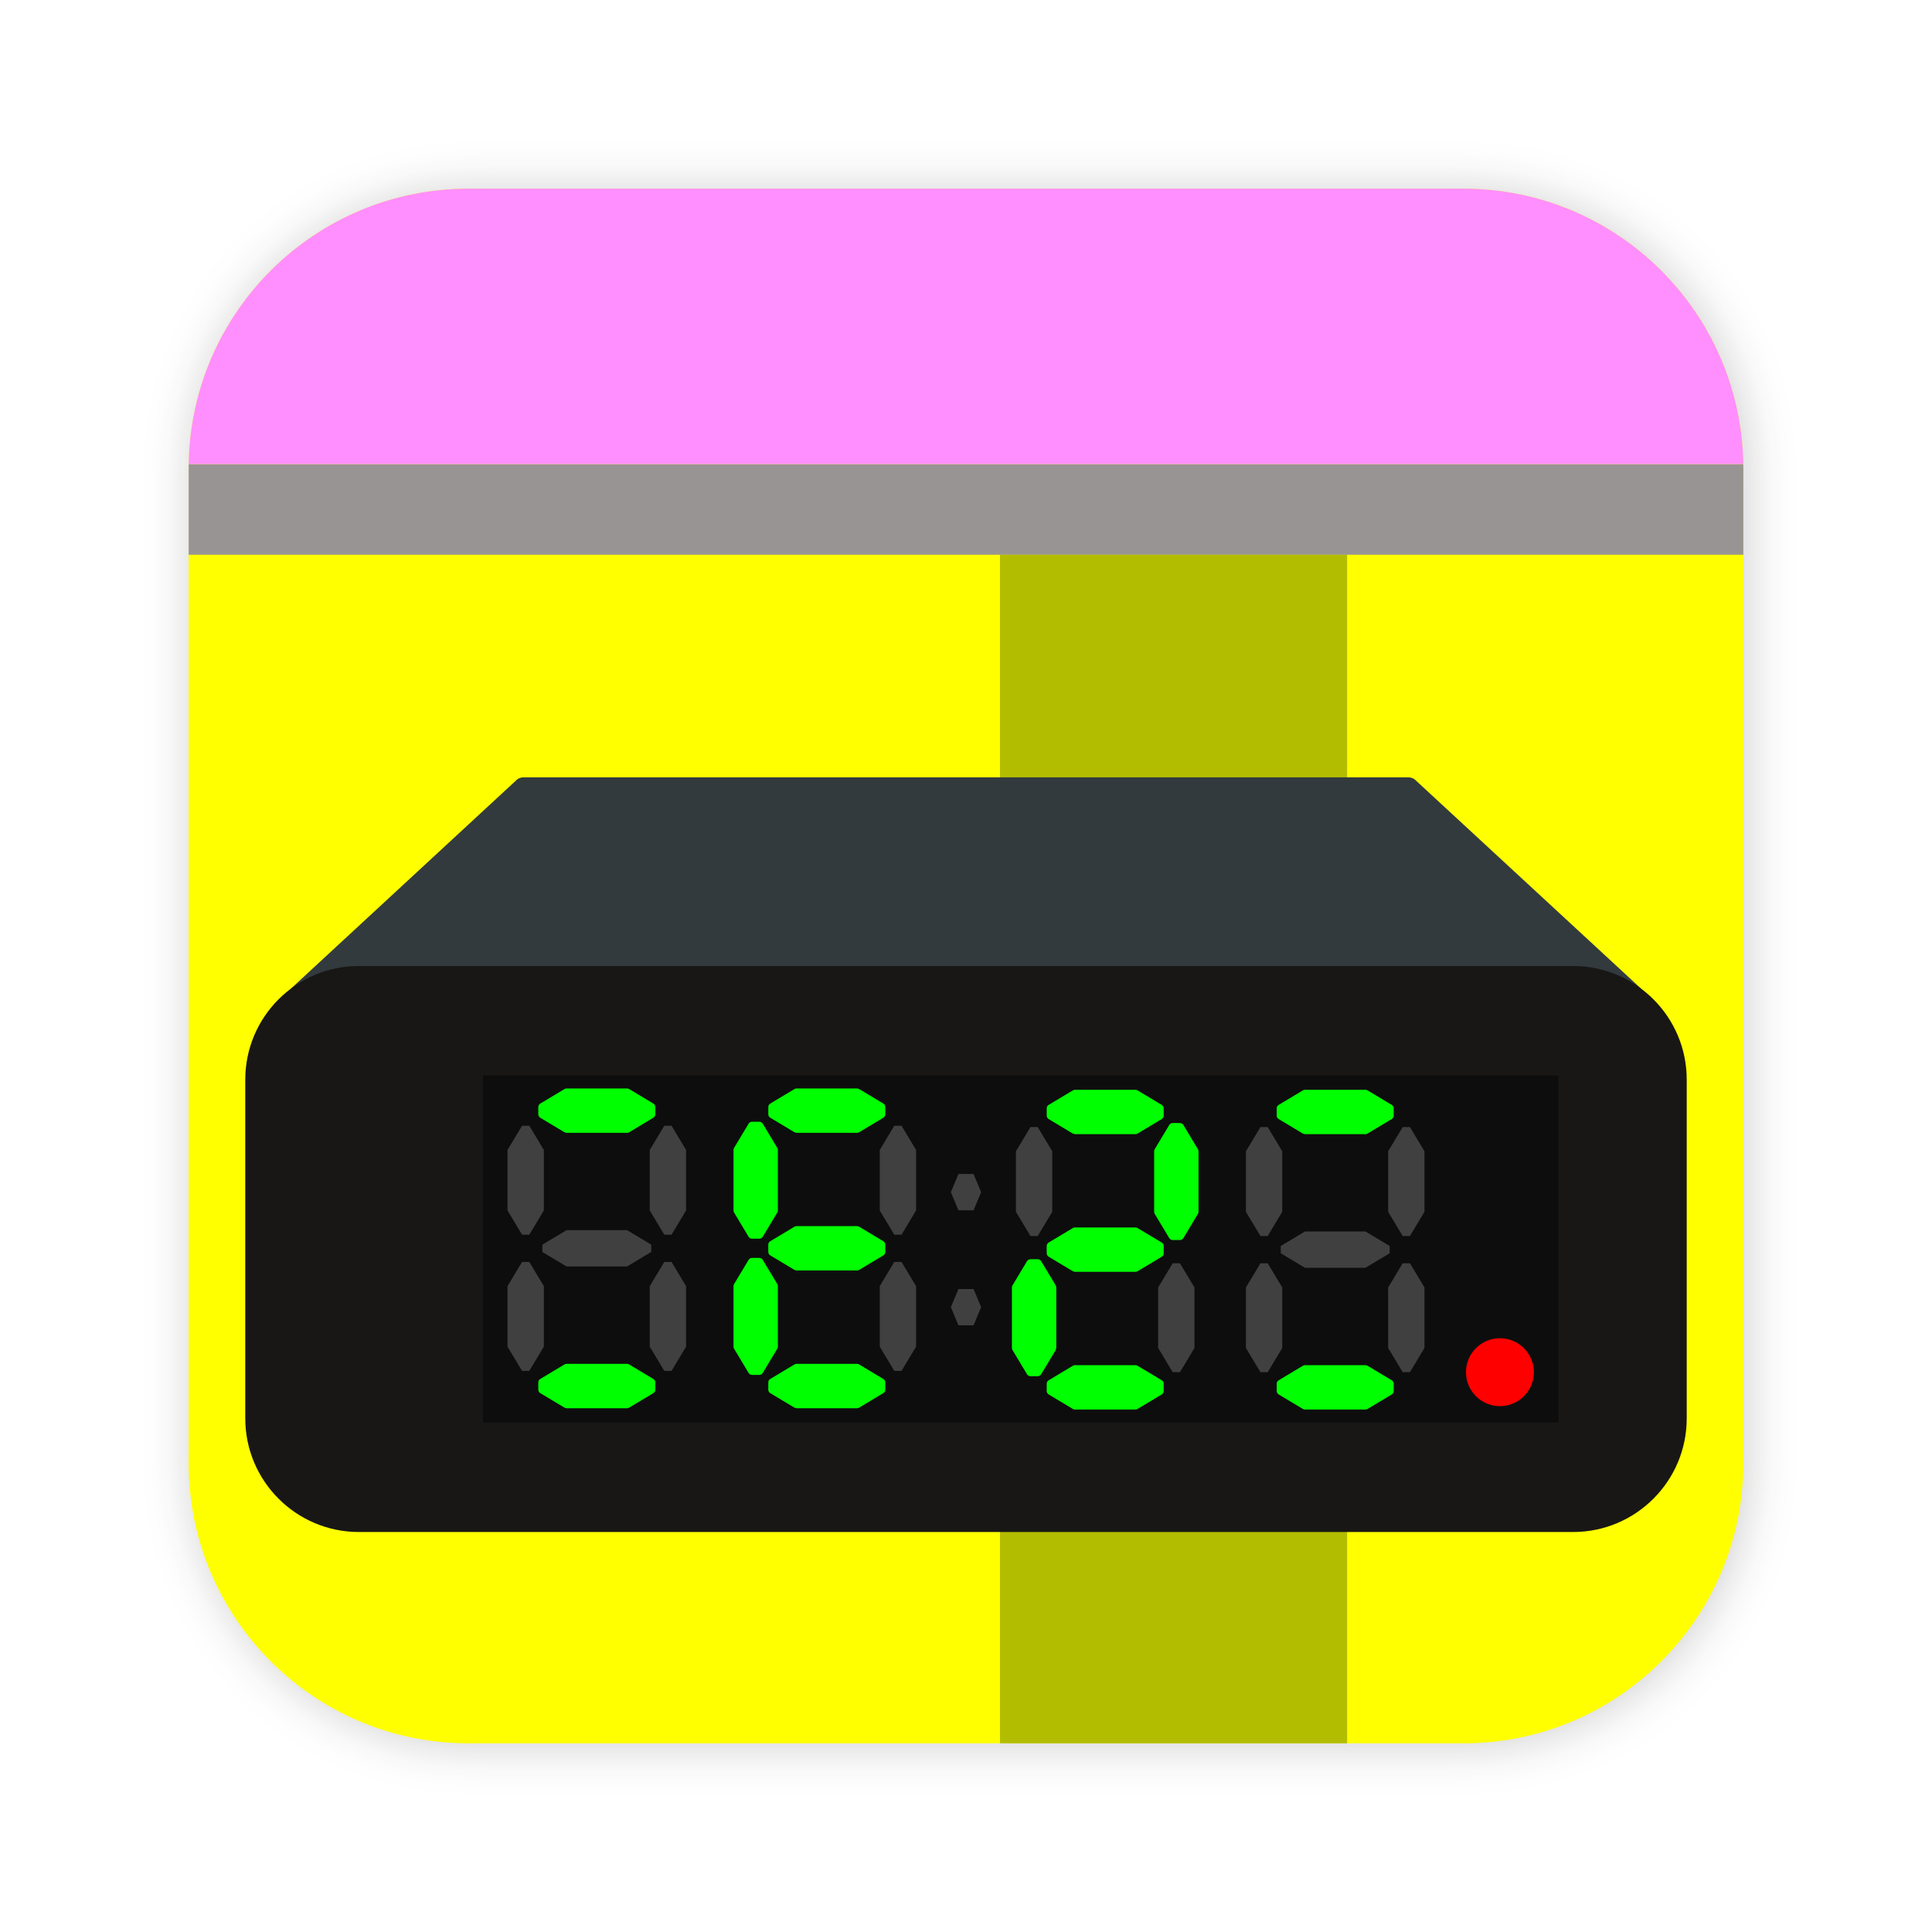
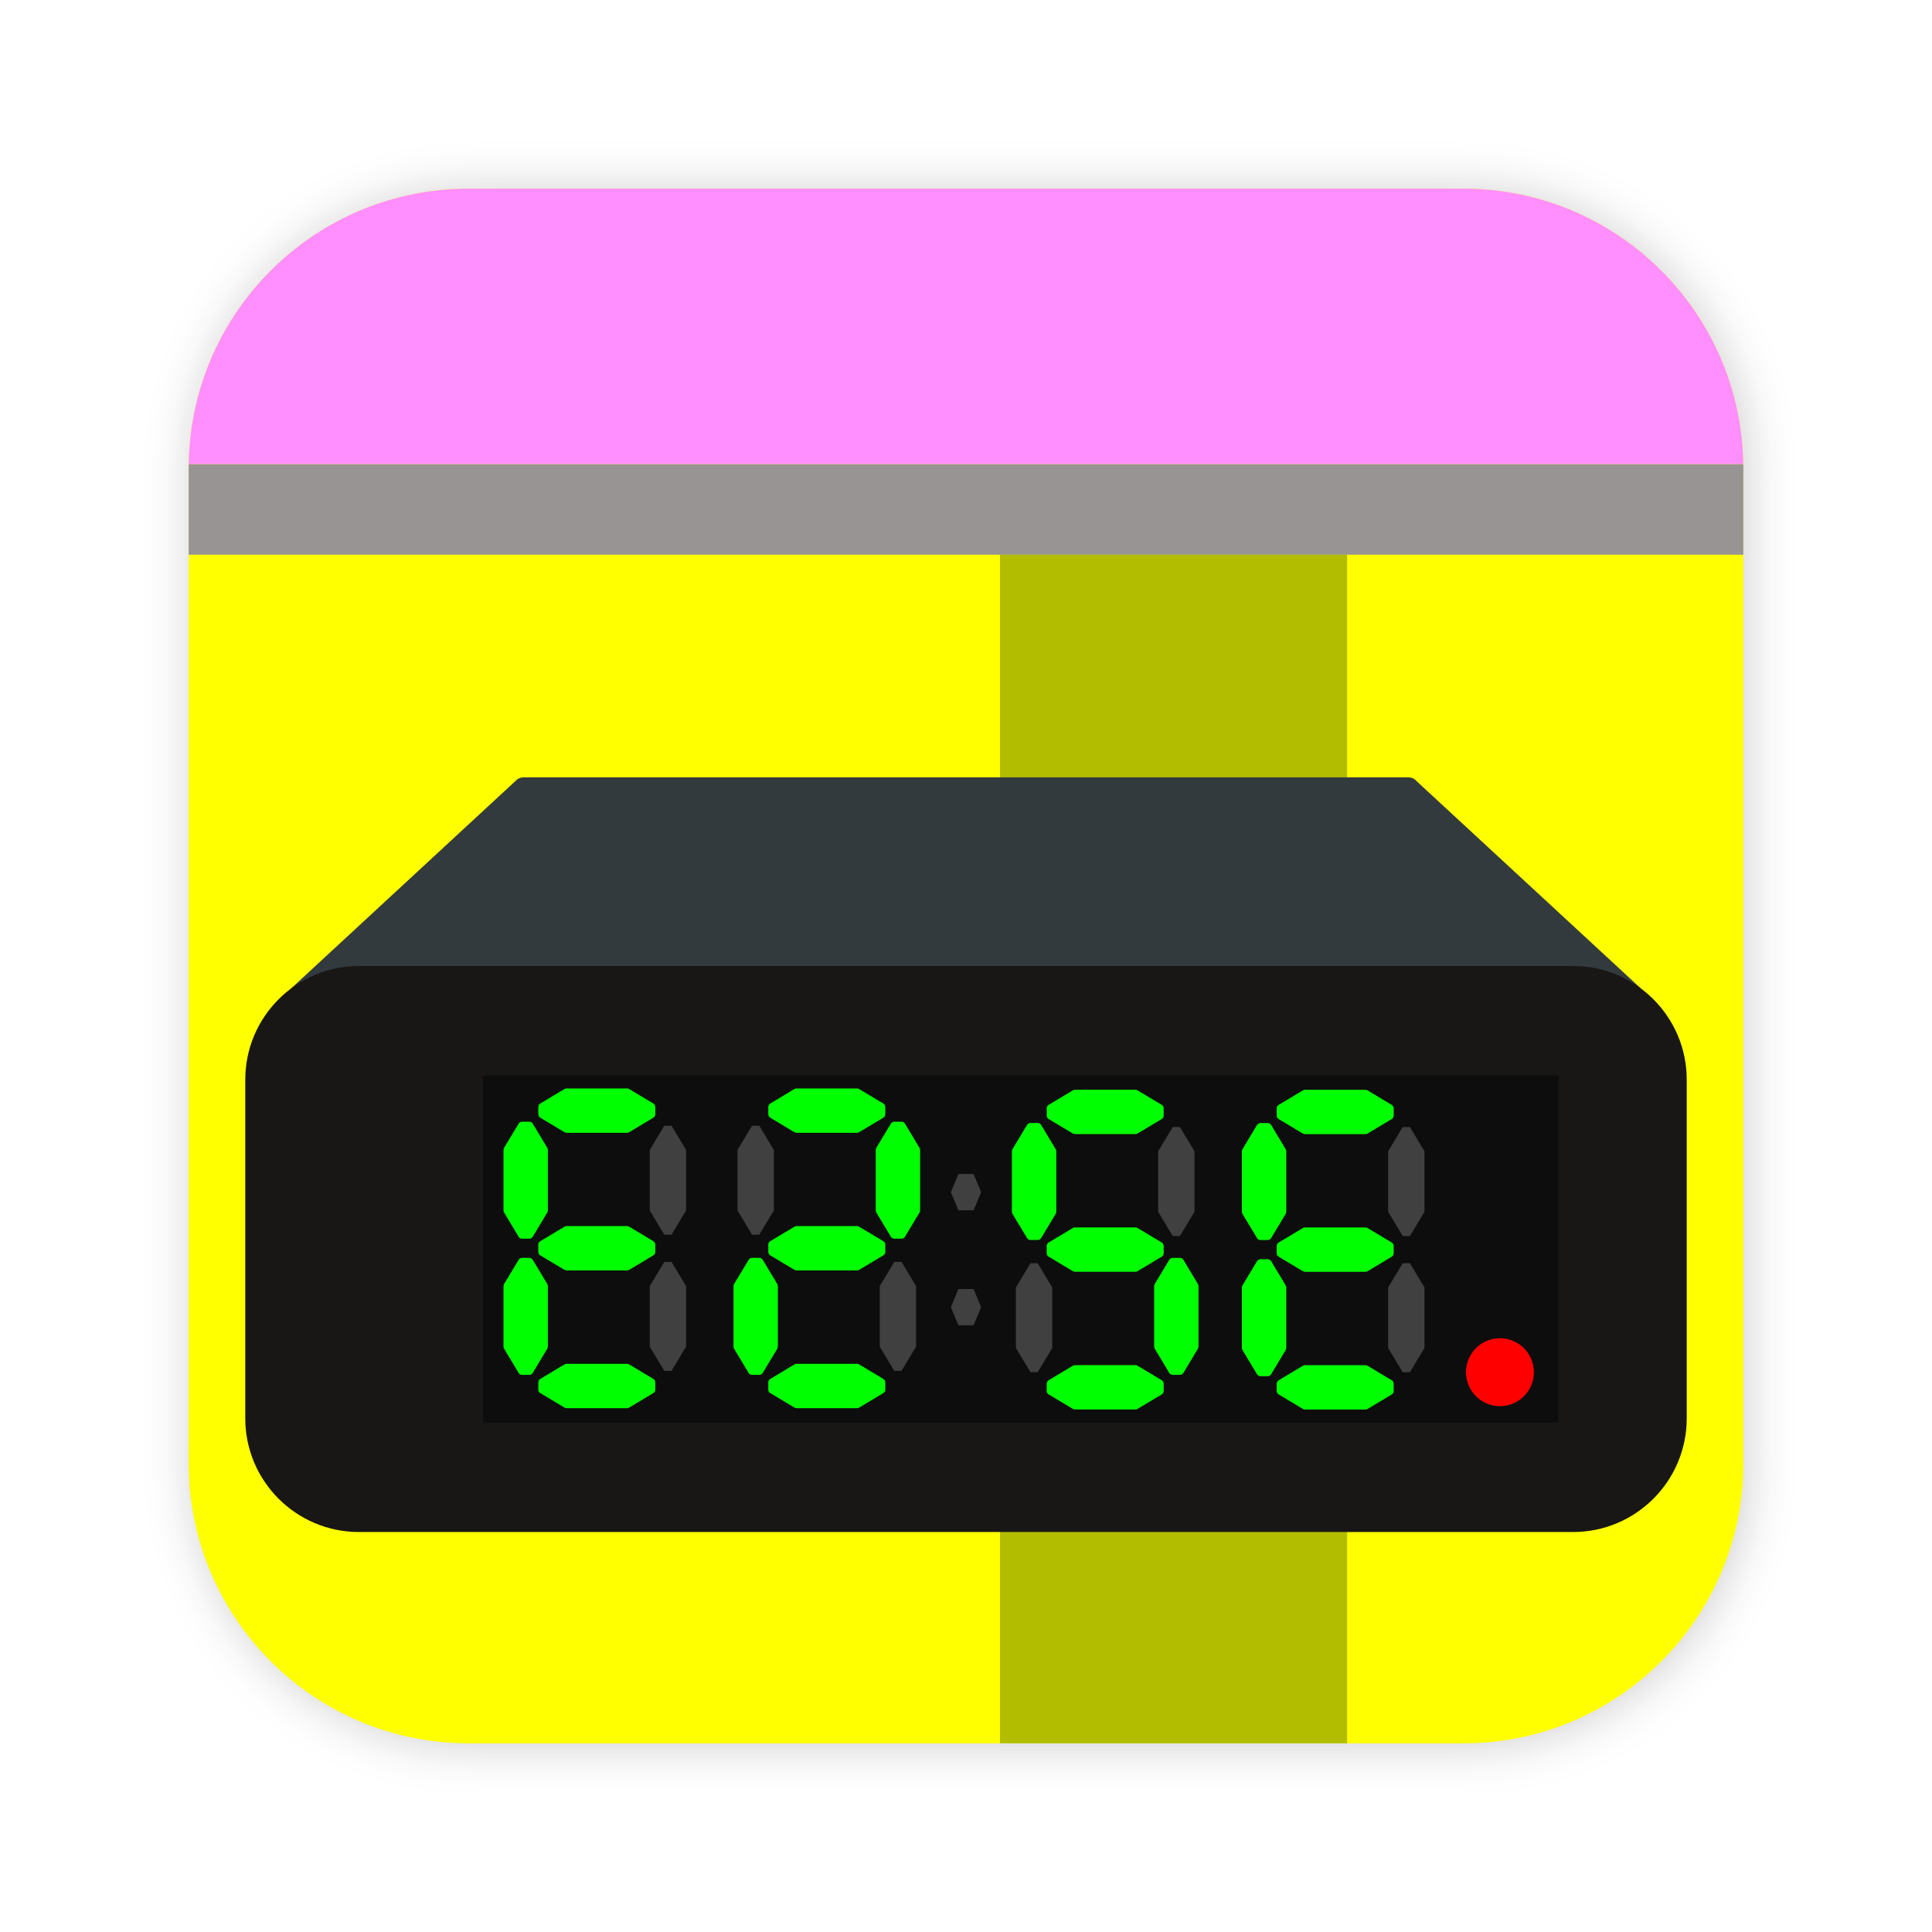
<svg xmlns="http://www.w3.org/2000/svg" clip-rule="evenodd" fill-rule="evenodd" stroke-linejoin="round" stroke-miterlimit="2" viewBox="0 0 512 512">
  <filter id="a" color-interpolation-filters="sRGB" height="1.072" width="1.072" x="-.036" y="-.036">
    <feGaussianBlur stdDeviation="6.18" />
  </filter>
  <path d="m463 124.66c0-40.93-33.23-74.16-74.16-74.16h-263.68c-40.93 0-74.16 33.23-74.16 74.16v263.68c0 40.93 33.23 74.16 74.16 74.16h263.68c40.93 0 74.16-33.23 74.16-74.16z" fill="#181715" filter="url(#a)" opacity=".21" />
  <path d="m462 124.16c0-40.93-33.23-74.16-74.16-74.16h-263.68c-40.93 0-74.16 33.23-74.16 74.16v263.68c0 40.93 33.23 74.16 74.16 74.16h263.68c40.93 0 74.16-33.23 74.16-74.16z" fill="#ff0" />
  <path d="m265 147h92v315h-92z" fill="#b3bd00" />
  <path d="m50.009 123c-.006.383-.009.771-.009 1.16v22.84h412v-22.84c0-.389-.003-.777-.009-1.16z" fill="#989494" />
  <path d="m50.009 123h411.982c-.623-40.398-33.61-73-74.151-73h-263.68c-40.541 0-73.528 32.602-74.151 73z" fill="#ff8fff" />
  <path d="m137.1 206.518c.476-.327 1.052-.518 1.672-.518h234.428c.62 0 1.196.191 1.672.518l60.028 55.482h-357.8z" fill="#323a3e" />
  <path d="m447 286.122c0-16.625-13.497-30.122-30.122-30.122h-321.756c-16.625 0-30.122 13.497-30.122 30.122v89.756c0 16.625 13.497 30.122 30.122 30.122h321.756c16.625 0 30.122-13.497 30.122-30.122z" fill="#181715" />
  <path d="m128 285h285v92h-285z" fill="#0d0d0d" />
-   <g fill="#404040">
-     <path d="m251.99 346.412 2.005-4.812h4.01l2.005 4.812-2.005 4.812h-4.01z" />
-     <path d="m251.99 315.937 2.005-4.812h4.01l2.005 4.812-2.005 4.812h-4.01z" />
-     <path d="m134.5 320.791v-16.04l3.85-6.416h1.924l3.85 6.416v16.04l-3.85 6.415h-1.924z" />
-     <path d="m172.193 320.791v-16.04l3.85-6.416h1.924l3.85 6.416v16.04l-3.85 6.415h-1.924z" />
-     <path d="m150.139 326.004h16.039l6.416 3.849v1.925l-6.416 3.849h-16.039l-6.416-3.849v-1.925z" />
+   <path d="m251.99 346.412 2.005-4.812h4.01l2.005 4.812-2.005 4.812h-4.01z" fill="#404040" />
+   <path d="m251.99 315.937 2.005-4.812h4.01l2.005 4.812-2.005 4.812h-4.01z" fill="#404040" />
+   <path d="m172.193 356.88v-16.04l3.85-6.416h1.924l3.85 6.416v16.04l-3.85 6.416h-1.924z" fill="#404040" />
+   <path d="m172.193 320.791v-16.04l3.85-6.416h1.924l3.85 6.416v16.04l-3.85 6.415h-1.924z" fill="#404040" />
+   <g fill="#0f0">
+     <path d="m149.589 373.032c.145.087.549.152.549.152h16.04c.193 0 .383-.053.549-.152l6.415-3.849c.322-.193.518-.54.518-.915v-1.925c0-.375-.196-.722-.518-.915l-6.415-3.849c-.166-.1-.356-.152-.549-.152h-16.04c-.193 0-.383.052-.549.152l-6.416 3.849c-.321.193-.517.54-.517.915v1.925c0 .375.196.722.517.915z" />
+     <path d="m149.589 336.532.549.152h16.04c.193 0 .383-.053.549-.152l6.415-3.85c.322-.192.518-.54.518-.914v-1.925c0-.375-.196-.722-.518-.915l-6.415-3.849c-.166-.1-.356-.152-.549-.152h-16.04c-.193 0-.383.052-.549.152l-6.416 3.849c-.321.193-.517.54-.517.915v1.925c0 .374.196.722.517.914z" />
+     <path d="m149.589 300.052.549.152h16.04c.193 0 .383-.053.549-.152l6.415-3.85c.322-.192.518-.54.518-.914v-1.925c0-.375-.196-.722-.518-.915l-6.415-3.849c-.166-.1-.356-.152-.549-.152h-16.04c-.193 0-.383.052-.549.152l-6.416 3.849c-.321.193-.517.54-.517.915v1.925c0 .374.196.722.517.914z" />
+     <path d="m145.034 357.427c.1-.162.157-.353.157-.557v-16.04c0-.193-.053-.383-.152-.549l-3.85-6.415c-.192-.322-.54-.518-.914-.518h-1.925c-.375 0-.722.196-.915.518l-3.849 6.415c-.1.166-.152.356-.152.549v16.04c0 .193.052.383.152.549l3.849 6.415c.193.322.54.518.915.518h1.925c.374 0 .722-.196.914-.518z" />
+     <path d="m145.034 321.338c.1-.162.157-.353.157-.557v-16.04c0-.193-.053-.383-.152-.549l-3.85-6.416c-.192-.321-.54-.517-.914-.517h-1.925c-.375 0-.722.196-.915.517l-3.849 6.416c-.1.166-.152.356-.152.549v16.04c0 .193.052.383.152.548l3.849 6.416c.193.322.54.518.915.518h1.925c.374 0 .722-.196.914-.518z" />
  </g>
-   <path d="m149.59 300.062.549.152h16.039c.194 0 .383-.053.549-.152l6.416-3.85c.321-.192.518-.54.518-.914v-1.925c0-.375-.197-.722-.518-.915l-6.416-3.849c-.166-.1-.355-.152-.549-.152h-16.039c-.194 0-.383.052-.549.152l-6.416 3.849c-.321.193-.518.54-.518.915v1.925c0 .374.197.722.518.914z" fill="#0f0" />
-   <path d="m172.193 356.88v-16.04l3.85-6.416h1.924l3.85 6.416v16.04l-3.85 6.416h-1.924z" fill="#404040" />
-   <path d="m134.5 356.88v-16.04l3.85-6.416h1.924l3.85 6.416v16.04l-3.85 6.416h-1.924z" fill="#404040" />
-   <path d="m149.59 373.042c.145.087.549.152.549.152h16.039c.194 0 .383-.053.549-.152l6.416-3.849c.321-.193.518-.54.518-.915v-1.925c0-.375-.197-.722-.518-.915l-6.416-3.849c-.166-.1-.355-.152-.549-.152h-16.039c-.194 0-.383.052-.549.152l-6.416 3.849c-.321.193-.518.54-.518.915v1.925c0 .375.197.722.518.915z" fill="#0f0" />
-   <path d="m205.984 321.348c.1-.162.157-.353.157-.557v-16.04c0-.193-.053-.383-.152-.549l-3.85-6.416c-.192-.321-.54-.517-.914-.517h-1.925c-.375 0-.722.196-.915.517l-3.849 6.416c-.1.166-.152.356-.152.549v16.04c0 .193.052.383.152.548l3.849 6.416c.193.322.54.518.915.518h1.925c.374 0 .722-.196.914-.518z" fill="#0f0" />
-   <path d="m233.144 320.791v-16.04l3.849-6.416h1.925l3.849 6.416v16.04l-3.849 6.415h-1.925z" fill="#404040" />
-   <path d="m210.54 336.542.549.152h16.04c.193 0 .383-.053.549-.152l6.415-3.85c.322-.192.518-.54.518-.914v-1.925c0-.375-.196-.722-.518-.915l-6.415-3.849c-.166-.1-.356-.152-.549-.152h-16.04c-.193 0-.383.052-.549.152l-6.416 3.849c-.321.193-.517.54-.517.915v1.925c0 .374.196.722.517.914z" fill="#0f0" />
-   <path d="m210.54 300.062.549.152h16.04c.193 0 .383-.053.549-.152l6.415-3.85c.322-.192.518-.54.518-.914v-1.925c0-.375-.196-.722-.518-.915l-6.415-3.849c-.166-.1-.356-.152-.549-.152h-16.04c-.193 0-.383.052-.549.152l-6.416 3.849c-.321.193-.517.54-.517.915v1.925c0 .374.196.722.517.914z" fill="#0f0" />
-   <path d="m233.144 356.88v-16.04l3.849-6.416h1.925l3.849 6.416v16.04l-3.849 6.416h-1.925z" fill="#404040" />
-   <path d="m205.984 357.437c.1-.162.157-.353.157-.557v-16.04c0-.193-.053-.383-.152-.549l-3.85-6.415c-.192-.322-.54-.518-.914-.518h-1.925c-.375 0-.722.196-.915.518l-3.849 6.415c-.1.166-.152.356-.152.549v16.04c0 .193.052.383.152.549l3.849 6.415c.193.322.54.518.915.518h1.925c.374 0 .722-.196.914-.518z" fill="#0f0" />
-   <path d="m210.54 373.042c.145.087.549.152.549.152h16.04c.193 0 .383-.053.549-.152l6.415-3.849c.322-.193.518-.54.518-.915v-1.925c0-.375-.196-.722-.518-.915l-6.415-3.849c-.166-.1-.356-.152-.549-.152h-16.04c-.193 0-.383.052-.549.152l-6.416 3.849c-.321.193-.517.54-.517.915v1.925c0 .375.196.722.517.915z" fill="#0f0" />
-   <path d="m269.233 321.14v-16.04l3.849-6.416h1.925l3.849 6.416v16.04l-3.849 6.416h-1.925z" fill="#404040" />
-   <path d="m317.459 321.697c.1-.162.157-.353.157-.557v-16.04c0-.193-.052-.383-.152-.549l-3.849-6.415c-.193-.322-.54-.518-.915-.518h-1.925c-.374 0-.722.196-.914.518l-3.85 6.415c-.099.166-.152.356-.152.549v16.04c0 .193.053.383.152.549l3.85 6.415c.192.322.54.518.914.518h1.925c.375 0 .722-.196.915-.518z" fill="#0f0" />
-   <path d="m284.322 336.891c.146.087.549.152.549.152h16.04c.193 0 .383-.052.549-.152l6.416-3.849c.321-.193.517-.54.517-.915v-1.925c0-.374-.196-.722-.517-.914l-6.416-3.85c-.166-.099-.356-.152-.549-.152h-16.04c-.193 0-.383.053-.549.152l-6.415 3.85c-.322.192-.518.54-.518.914v1.925c0 .375.196.722.518.915z" fill="#0f0" />
-   <path d="m284.314 300.406-6.407-3.844c-.322-.193-.518-.54-.518-.915v-1.925c0-.375.196-.722.518-.915l6.415-3.849c.166-.099.356-.152.549-.152h16.04c.193 0 .383.053.549.152l6.416 3.849c.321.193.517.54.517.915v1.925c0 .375-.196.722-.517.915l-6.416 3.849c-.166.1-.356.152-.549.152h-16.04z" fill="#0f0" />
-   <path d="m306.926 357.229v-16.04l3.849-6.415h1.925l3.85 6.415v16.04l-3.85 6.416h-1.925z" fill="#404040" />
-   <path d="m268.166 357.229c0 .193.053.383.152.549l3.85 6.416c.192.321.539.517.914.517h1.925c.375 0 .722-.196.915-.517l3.849-6.416.152-.549v-16.04c0-.193-.052-.383-.152-.548l-3.849-6.416c-.193-.322-.54-.518-.915-.518h-1.925c-.375 0-.722.196-.914.518l-3.85 6.416c-.099.165-.152.355-.152.548z" fill="#0f0" />
-   <path d="m284.871 373.543c-.193 0-.383-.052-.549-.152l-6.415-3.849c-.322-.193-.518-.54-.518-.915v-1.925c0-.374.196-.722.518-.914l6.415-3.85c.166-.099.356-.152.549-.152h16.04c.193 0 .383.053.549.152l6.416 3.85c.321.192.517.54.517.914v1.925c0 .375-.196.722-.517.915l-6.416 3.849c-.166.1-.356.152-.549.152z" fill="#0f0" />
-   <path d="m330.183 321.14v-16.04l3.85-6.416h1.924l3.85 6.416v16.04l-3.85 6.416h-1.924z" fill="#404040" />
+   <path d="m233.144 356.87v-16.04l3.849-6.415h1.925l3.85 6.415v16.04l-3.85 6.416h-1.925z" fill="#404040" />
+   <path d="m243.677 321.338c.1-.162.157-.353.157-.557v-16.04c0-.193-.052-.383-.152-.549l-3.849-6.415c-.193-.322-.54-.518-.915-.518h-1.925c-.374 0-.722.196-.914.518l-3.85 6.415c-.099.166-.152.356-.152.549v16.04c0 .193.053.383.152.549l3.85 6.415c.192.322.54.518.914.518h1.925c.375 0 .722-.196.915-.518z" fill="#0f0" />
+   <path d="m211.089 373.184c-.193 0-.383-.052-.549-.152l-6.415-3.849c-.322-.193-.518-.54-.518-.915v-1.925c0-.374.196-.722.518-.914l6.415-3.85c.166-.099.356-.152.549-.152h16.04c.193 0 .383.053.549.152l6.416 3.85c.321.192.517.54.517.914v1.925c0 .375-.196.722-.517.915l-6.416 3.849c-.166.1-.356.152-.549.152z" fill="#0f0" />
+   <path d="m210.54 336.532c.146.087.549.152.549.152h16.04c.193 0 .383-.052.549-.152l6.416-3.849c.321-.193.517-.54.517-.915v-1.925c0-.374-.196-.722-.517-.914l-6.416-3.85c-.166-.099-.356-.152-.549-.152h-16.04c-.193 0-.383.053-.549.152l-6.415 3.85c-.322.192-.518.54-.518.914v1.925c0 .375.196.722.518.915z" fill="#0f0" />
+   <path d="m210.532 300.047-6.407-3.844c-.322-.193-.518-.54-.518-.915v-1.925c0-.375.196-.722.518-.915l6.415-3.849c.166-.099.356-.152.549-.152h16.04c.193 0 .383.053.549.152l6.416 3.849c.321.193.517.54.517.915v1.925c0 .375-.196.722-.517.915l-6.416 3.849c-.166.1-.356.152-.549.152h-16.04z" fill="#0f0" />
+   <path d="m194.384 356.87c0 .193.053.383.152.549l3.85 6.416c.192.321.539.517.914.517h1.925c.375 0 .722-.196.915-.517l3.849-6.416.152-.549v-16.04c0-.193-.052-.383-.152-.548l-3.849-6.416c-.193-.322-.54-.518-.915-.518h-1.925c-.375 0-.722.196-.914.518l-3.85 6.416c-.099.165-.152.355-.152.548z" fill="#0f0" />
+   <path d="m195.451 320.781v-16.04l3.849-6.416h1.925l3.849 6.416v16.04l-3.849 6.416h-1.925z" fill="#404040" />
+   <path d="m305.859 356.87c0 .193.053.383.152.549l3.85 6.416c.192.321.539.517.914.517h1.925c.375 0 .722-.196.915-.517l3.849-6.416.152-.549v-16.04c0-.193-.052-.383-.152-.548l-3.849-6.416c-.193-.322-.54-.518-.915-.518h-1.925c-.375 0-.722.196-.914.518l-3.85 6.416c-.099.165-.152.355-.152.548z" fill="#0f0" />
+   <path d="m306.926 321.14v-16.04l3.85-6.416h1.924l3.85 6.416v16.04l-3.85 6.415h-1.924z" fill="#404040" />
+   <path d="m284.322 373.381c.145.087.549.152.549.152h16.04c.193 0 .383-.053.549-.152l6.415-3.849c.322-.193.518-.54.518-.915v-1.925c0-.375-.196-.722-.518-.915l-6.415-3.849c-.166-.1-.356-.152-.549-.152h-16.04c-.193 0-.383.052-.549.152l-6.416 3.849c-.321.193-.517.54-.517.915v1.925c0 .375.196.722.517.915z" fill="#0f0" />
+   <path d="m284.322 336.881.549.152h16.04c.193 0 .383-.053.549-.152l6.415-3.85c.322-.192.518-.54.518-.914v-1.925c0-.375-.196-.722-.518-.915l-6.415-3.849c-.166-.1-.356-.152-.549-.152h-16.04c-.193 0-.383.052-.549.152l-6.416 3.849c-.321.193-.517.54-.517.915v1.925c0 .374.196.722.517.914z" fill="#0f0" />
+   <path d="m284.322 300.401.549.152h16.04c.193 0 .383-.053.549-.152l6.415-3.85c.322-.192.518-.54.518-.914v-1.925c0-.375-.196-.722-.518-.915l-6.415-3.849c-.166-.1-.356-.152-.549-.152h-16.04c-.193 0-.383.052-.549.152l-6.416 3.849c-.321.193-.517.54-.517.915v1.925c0 .374.196.722.517.914z" fill="#0f0" />
+   <path d="m269.233 357.229v-16.04l3.85-6.415h1.924l3.85 6.415v16.04l-3.85 6.416h-1.924z" fill="#404040" />
+   <path d="m279.766 321.687c.1-.162.157-.353.157-.557v-16.04c0-.193-.053-.383-.152-.549l-3.85-6.416c-.192-.321-.54-.517-.914-.517h-1.925c-.375 0-.722.196-.915.517l-3.849 6.416c-.1.166-.152.356-.152.549v16.04c0 .193.052.383.152.548l3.849 6.416c.193.322.54.518.915.518h1.925c.374 0 .722-.196.914-.518z" fill="#0f0" />
+   <path d="m367.876 357.229v-16.04l3.85-6.415h1.924l3.85 6.415v16.04l-3.85 6.416h-1.924z" fill="#404040" />
  <path d="m367.876 321.14v-16.04l3.85-6.416h1.924l3.85 6.416v16.04l-3.85 6.416h-1.924z" fill="#404040" />
-   <path d="m345.822 326.353h16.039l6.416 3.849v1.925l-6.416 3.849h-16.039l-6.416-3.849v-1.925z" fill="#404040" />
+   <path d="m345.273 373.391c.145.087.549.152.549.152h16.04c.193 0 .383-.053.549-.152l6.415-3.849c.322-.193.518-.54.518-.915v-1.925c0-.375-.196-.722-.518-.915l-6.415-3.849c-.166-.1-.356-.152-.549-.152h-16.04c-.193 0-.383.052-.549.152l-6.416 3.849c-.321.193-.517.54-.517.915v1.925c0 .375.196.722.517.915z" fill="#0f0" />
+   <path d="m345.273 336.891.549.152h16.04c.193 0 .383-.053.549-.152l6.415-3.85c.322-.192.518-.54.518-.914v-1.925c0-.375-.196-.722-.518-.915l-6.415-3.849c-.166-.1-.356-.152-.549-.152h-16.04c-.193 0-.383.052-.549.152l-6.416 3.849c-.321.193-.517.54-.517.915v1.925c0 .374.196.722.517.914z" fill="#0f0" />
  <path d="m345.822 288.806c-.194 0-.383.053-.549.152l-6.416 3.849c-.321.193-.518.54-.518.915v1.925c0 .375.197.722.518.915l6.416 3.849.549.152h16.039c.194 0 .383-.052.549-.152l6.416-3.849c.321-.193.518-.54.518-.915v-1.925c0-.375-.197-.722-.518-.915l-6.416-3.849c-.166-.099-.355-.152-.549-.152z" fill="#0f0" />
-   <path d="m367.876 357.229v-16.04l3.85-6.415h1.924l3.85 6.415v16.04l-3.85 6.416h-1.924z" fill="#404040" />
-   <path d="m330.183 357.229v-16.04l3.85-6.415h1.924l3.85 6.415v16.04l-3.85 6.416h-1.924z" fill="#404040" />
-   <path d="m345.273 373.391c.145.087.549.152.549.152h16.039c.194 0 .383-.052.549-.152l6.416-3.849c.321-.193.518-.54.518-.915v-1.925c0-.374-.197-.722-.518-.914l-6.416-3.85c-.166-.099-.355-.152-.549-.152h-16.039c-.194 0-.383.053-.549.152l-6.416 3.85c-.321.192-.518.54-.518.914v1.925c0 .375.197.722.518.915z" fill="#0f0" />
+   <path d="m340.717 357.786c.1-.162.157-.353.157-.557v-16.04c0-.193-.053-.383-.152-.549l-3.85-6.415c-.192-.322-.54-.518-.914-.518h-1.925c-.375 0-.722.196-.915.518l-3.849 6.415c-.1.166-.152.356-.152.549v16.04c0 .193.052.383.152.549l3.849 6.415c.193.322.54.518.915.518h1.925c.374 0 .722-.196.914-.518z" fill="#0f0" />
+   <path d="m340.717 321.697c.1-.162.157-.353.157-.557v-16.04c0-.193-.053-.383-.152-.549l-3.85-6.416c-.192-.321-.54-.517-.914-.517h-1.925c-.375 0-.722.196-.915.517l-3.849 6.416c-.1.166-.152.356-.152.549v16.04c0 .193.052.383.152.548l3.849 6.416c.193.322.54.518.915.518h1.925c.374 0 .722-.196.914-.518z" fill="#0f0" />
  <circle cx="397.5" cy="363.645" fill="#f00" r="9" />
</svg>
